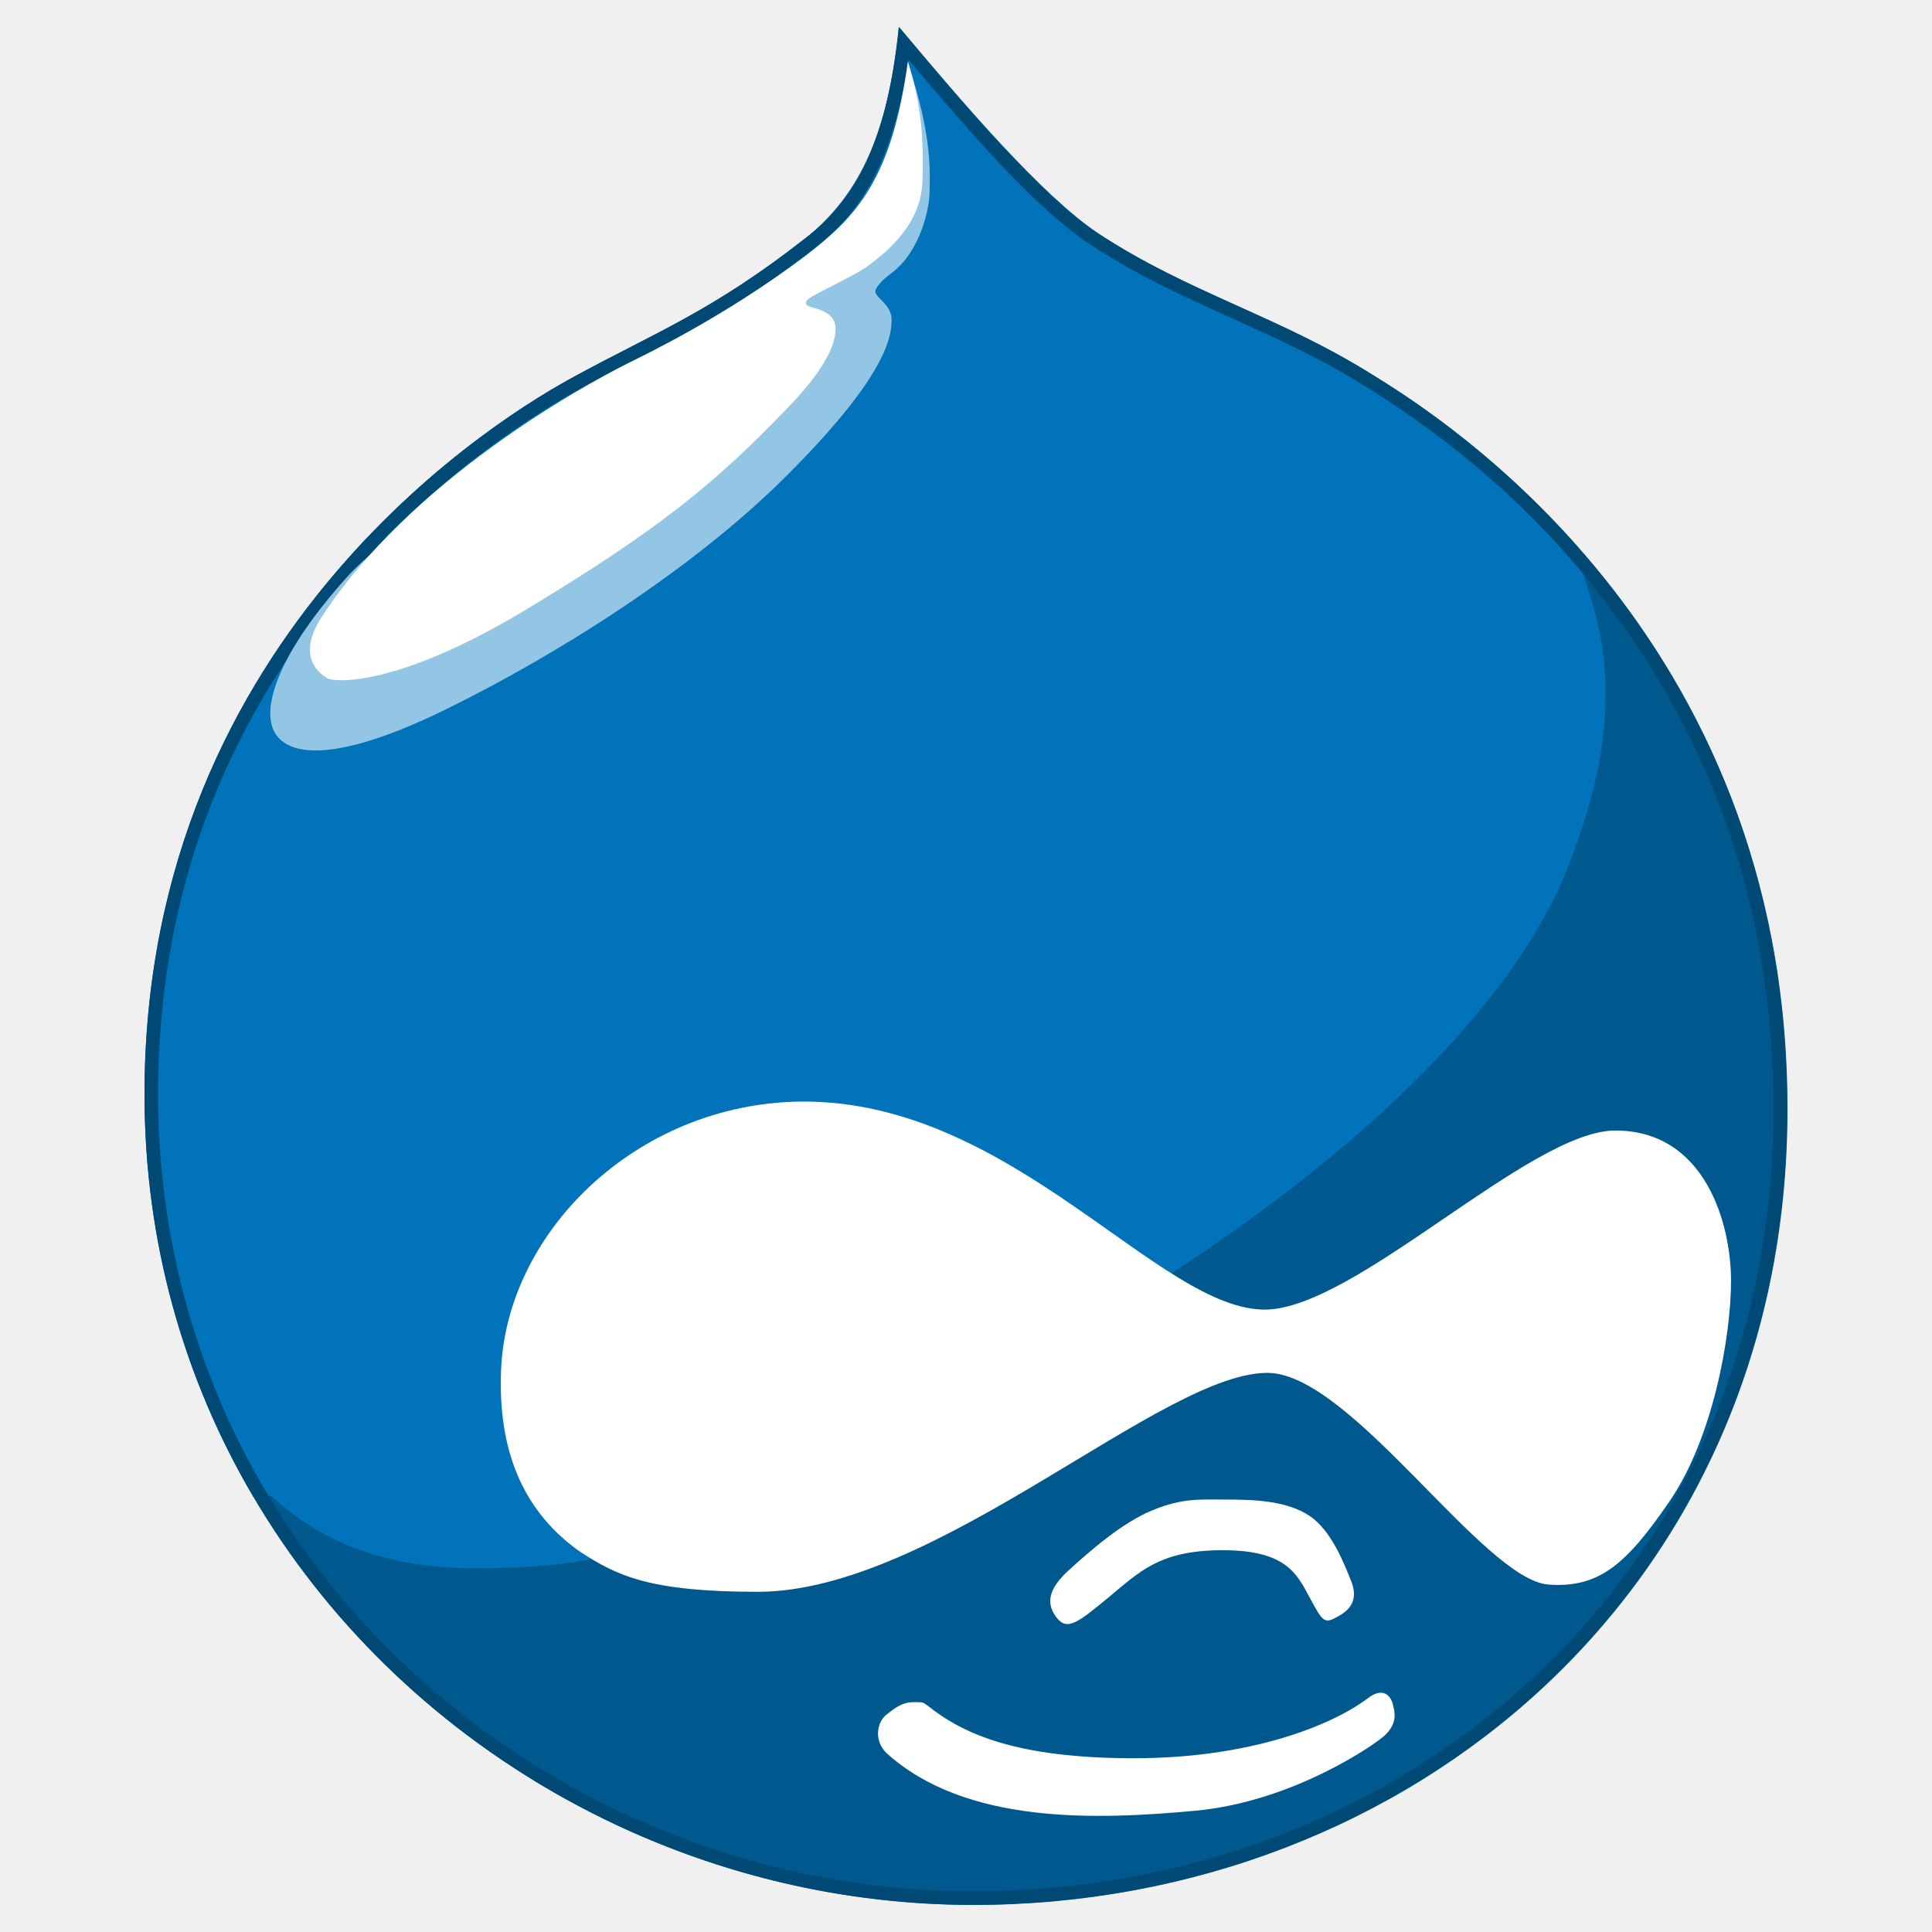
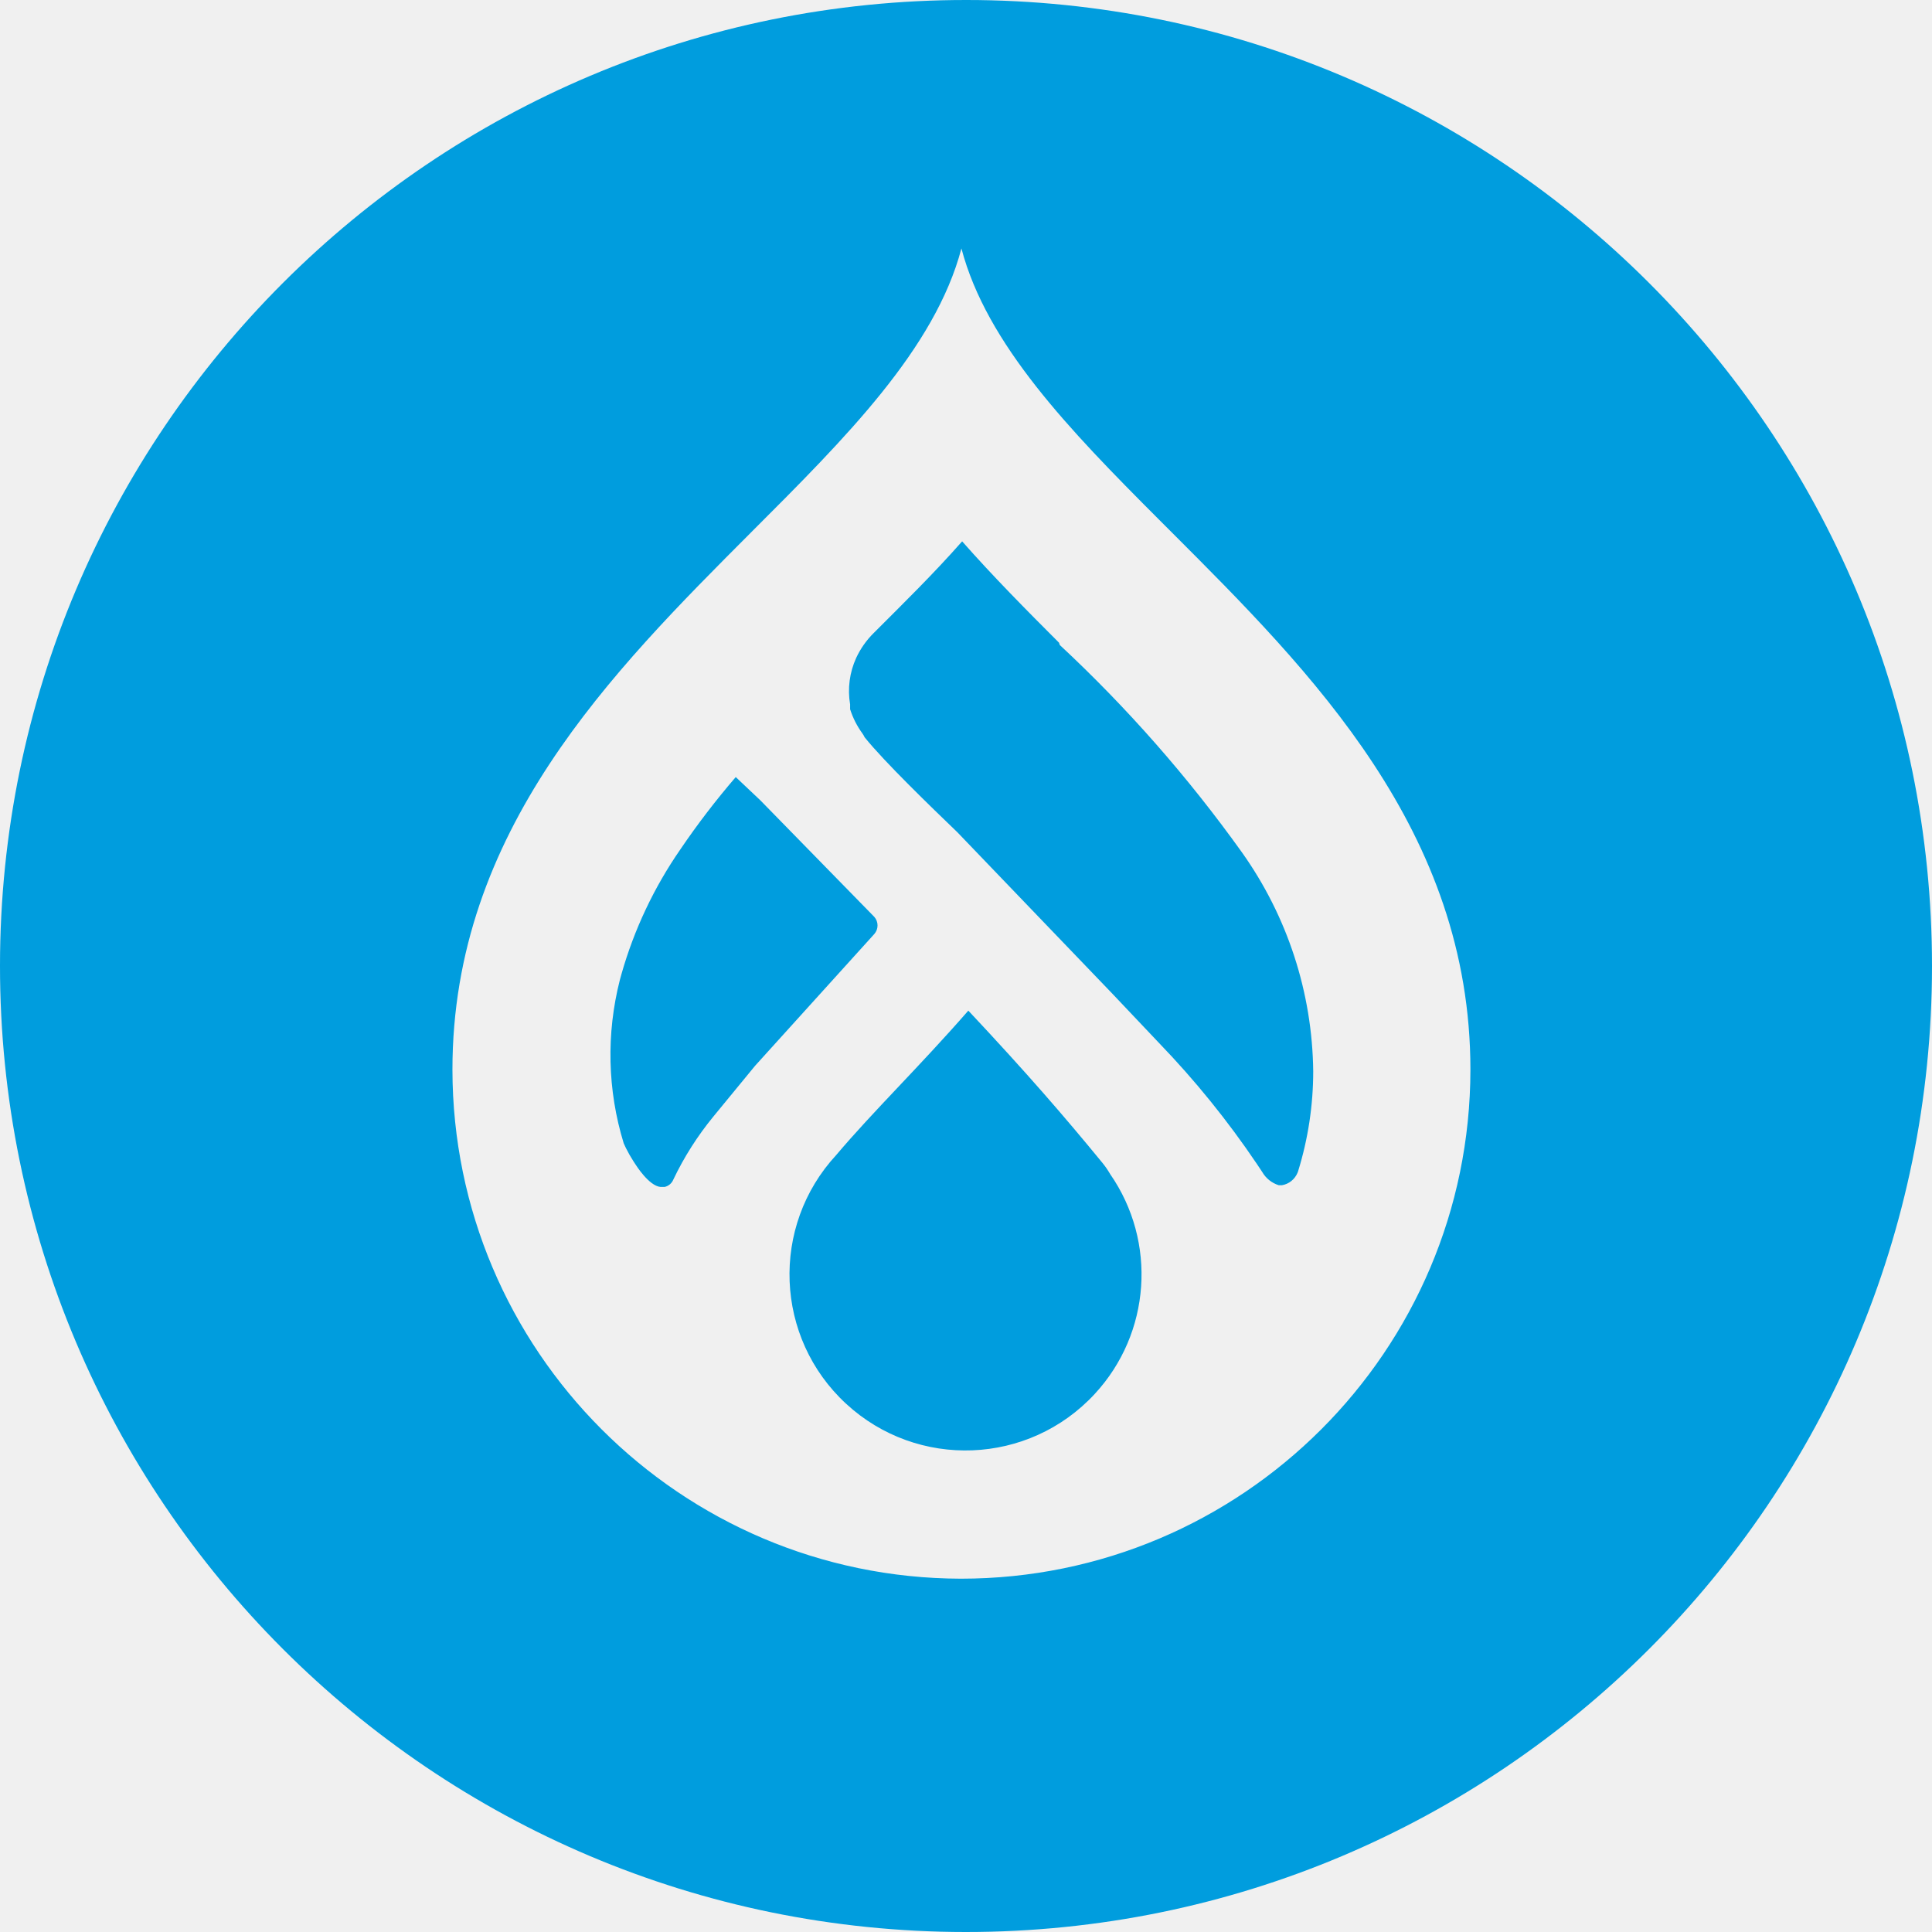
- <svg xmlns="http://www.w3.org/2000/svg" viewBox="0 0 128 128">
-   <path fill="#00598E" d="M91.1 24.935c-6.352-3.956-12.345-5.513-18.337-9.469-3.716-2.516-8.869-8.51-13.185-13.663-.838 8.27-3.355 11.625-6.231 14.022-6.112 4.795-9.948 6.232-15.222 9.109C33.69 27.212 9.601 41.595 9.601 72.516c0 30.923 26.008 53.694 54.892 53.694 28.886 0 53.934-20.974 53.934-52.734-.001-31.762-23.491-46.143-27.327-48.541z" />
-   <path fill="#fff" d="M81.365 99.35c1.917 0 3.955.119 5.394 1.079 1.438.958 2.277 3.116 2.756 4.314.479 1.199 0 1.917-.959 2.396-.838.48-.958.24-1.797-1.317-.839-1.558-1.559-3.117-5.753-3.117-4.195 0-5.514 1.439-7.551 3.117-2.038 1.678-2.757 2.277-3.476 1.317-.719-.958-.479-1.917.839-3.116s3.476-3.116 5.513-3.955c2.038-.838 3.117-.718 5.034-.718zM61.47 113.013c2.397 1.917 5.992 3.475 13.663 3.475s13.063-2.157 15.461-3.954c1.079-.84 1.558-.12 1.678.359.12.479.36 1.199-.479 2.037-.599.6-6.112 4.435-12.584 5.034-6.473.599-15.221.959-20.495-3.835-.839-.839-.599-2.037 0-2.516.6-.479 1.079-.84 1.798-.84s.598-.001.958.24z" />
-   <path fill="#0073BA" d="M32.106 103.903c9.108-.119 10.786-1.678 18.816-5.273 43.387-19.416 51.416-37.153 52.975-41.229 1.558-4.076 3.835-10.667 1.438-17.979a66.4 66.4 0 01-1.045-3.456c-5.765-6.447-11.489-9.965-13.218-11.045-6.232-3.955-12.345-5.513-18.338-9.468-3.715-2.397-8.868-8.51-13.183-13.663-.84 8.269-3.236 11.746-6.233 14.022-6.112 4.795-9.947 6.233-15.221 9.109-4.433 2.397-28.523 16.66-28.523 47.581 0 9.873 2.651 18.915 7.201 26.649l1.188-.042c2.517 2.278 6.473 4.914 14.143 4.794z" />
-   <path fill="#004975" d="M91.073 24.922c-6.232-3.955-12.345-5.513-18.338-9.468-3.715-2.397-8.868-8.51-13.183-13.663-.84 8.269-3.236 11.746-6.233 14.022-6.112 4.795-9.947 6.233-15.221 9.109-4.434 2.396-28.524 16.659-28.524 47.58 0 9.873 2.651 18.915 7.201 26.649 9.7 16.492 28.028 27.044 47.69 27.044 28.885 0 53.934-20.974 53.934-52.735 0-17.441-7.084-29.641-14.108-37.494-5.765-6.446-11.489-9.964-13.218-11.044zm14.569 14.03c7.868 9.838 11.859 21.448 11.859 34.509 0 7.58-1.444 14.739-4.291 21.281a48.926 48.926 0 01-11.559 16.34c-9.823 9.168-23.029 14.216-37.186 14.216-7.003 0-13.875-1.338-20.427-3.977a54.728 54.728 0 01-17.232-11.029c-10.533-9.955-16.334-23.375-16.334-37.789 0-12.837 4.167-24.244 12.386-33.905 6.278-7.379 13.049-11.469 15.668-12.885a152.775 152.775 0 013.618-1.898c3.616-1.856 7.032-3.609 11.73-7.295 2.505-1.903 5.174-4.919 6.31-12.576 3.96 4.708 8.554 10 12.064 12.264 3.116 2.058 6.312 3.499 9.403 4.892 2.923 1.319 5.947 2.682 8.938 4.581l.113.07c8.748 5.46 13.407 11.286 14.94 13.201z" />
-   <path fill="#93C5E4" d="M60.151 4.187c1.678 4.914 1.438 7.431 1.438 8.51s-.6 3.956-2.518 5.393c-.839.6-1.078 1.079-1.078 1.199 0 .479 1.078.839 1.078 1.917 0 1.319-.599 3.956-6.951 10.308-6.353 6.352-15.461 11.985-22.532 15.46-7.071 3.476-10.427 3.237-11.386 1.559-.959-1.678.359-5.393 4.794-10.307 4.435-4.915 18.457-11.986 18.457-11.986l17.499-12.224.958-4.675" />
-   <path fill="#fff" d="M60.151 4.067c-1.079 7.911-3.476 10.308-6.712 12.824-5.394 4.076-10.667 6.592-11.865 7.191-3.116 1.558-14.382 7.791-20.255 16.78-1.798 2.756 0 3.835.359 4.074.36.24 4.435.719 13.184-4.554 8.75-5.274 12.585-8.39 17.499-13.544 2.637-2.756 2.996-4.314 2.996-5.034 0-.838-.6-1.198-1.558-1.438-.48-.12-.6-.36 0-.719.599-.359 3.115-1.558 3.715-2.037.6-.479 3.476-2.396 3.596-5.513.119-3.116-.12-5.274-.959-8.03zM33.185 91.199c.12-9.349 8.869-18.098 19.896-18.218 14.022-.119 23.73 13.903 30.802 13.783 5.991-.118 17.497-11.864 23.131-11.864 5.992 0 7.671 6.232 7.671 9.948 0 3.715-1.199 10.427-4.076 14.621-2.876 4.196-4.674 5.753-8.029 5.513-4.314-.359-12.944-13.783-18.458-14.022-6.95-.24-22.053 14.501-33.918 14.501-7.19 0-9.348-1.078-11.745-2.637-3.597-2.515-5.394-6.351-5.274-11.625z" />
-   <path d="M105.336 39.423c2.396 7.311.119 13.903-1.438 17.979-1.559 4.075-9.588 21.813-52.975 41.229-8.03 3.595-9.708 5.154-18.816 5.273-7.671.12-11.626-2.516-14.143-4.793l-1.188.042c9.7 16.492 28.028 27.044 47.69 27.044 28.885 0 53.934-20.974 53.934-52.735 0-17.441-7.084-29.641-14.108-37.494.243.91.581 2.044 1.044 3.455z" fill="none" />
+ <svg xmlns="http://www.w3.org/2000/svg" width="256px" height="256px" viewBox="0 0 256 256" version="1.1" preserveAspectRatio="xMidYMid">
+   <g>
+     <path d="M128.048,7.3783408e-06 C198.722,0.024 256,57.326 256,128 L256,128 L256,128.048 C255.976,198.734 198.651,256.024 127.953,256 C57.266,255.976 -0.024,198.639 7.3783408e-06,127.953 C0.024,57.266 57.349,-0.024 128.048,7.3783408e-06 Z M127.394,32.92 C123.879,46.222 112.027,58.038 99.616,70.449 C81.054,89.058 59.95,110.115 59.95,141.741 C59.998,178.936 90.115,209.09 127.311,209.185 C164.578,209.185 194.803,178.996 194.838,141.741 C194.838,110.115 173.794,89.07 155.172,70.449 L155.172,70.449 L153.509,68.785 C141.716,56.978 130.741,45.637 127.394,32.92 Z M128.309,133.914 C136.052,142.168 140.969,147.857 146.063,154.068 C146.444,154.531 146.788,155.03 147.097,155.564 C153.332,164.554 152.488,176.668 145.066,184.696 C136.325,194.161 121.575,194.743 112.11,186.003 C102.645,177.262 102.063,162.512 110.803,153.047 C115.768,147.18 121.765,141.408 128.309,133.914 Z M97.49,102.965 L100.744,106.041 L115.851,121.492 C116.421,122.145 116.421,123.107 115.851,123.76 L115.851,123.76 L100.056,141.218 L94.533,147.94 C92.431,150.505 90.65,153.296 89.225,156.289 C89.023,156.788 88.595,157.156 88.073,157.274 L88.073,157.274 L87.515,157.274 C85.983,157.144 84.225,154.317 84.225,154.317 L84.225,154.317 L83.946,153.894 C83.581,153.325 83.246,152.74 82.942,152.132 L82.942,152.132 L82.645,151.491 C80.484,144.46 80.318,136.966 82.135,129.841 L82.135,129.841 L82.339,129.1 C84.016,123.185 86.663,117.576 90.175,112.514 C92.431,109.188 94.878,106.006 97.49,102.965 L97.49,102.965 Z M127.489,71.731 C131.515,76.304 136.052,80.888 140.327,85.163 L140.327,85.163 L140.422,85.46 C149.365,93.785 157.441,102.989 164.554,112.929 C170.587,121.409 173.889,131.527 174.008,141.942 C174.008,146.444 173.331,150.909 172.001,155.208 L172.001,155.208 L171.935,155.385 C171.577,156.257 170.798,156.893 169.863,157.049 L169.863,157.049 L169.436,157.049 C168.509,156.752 167.737,156.134 167.25,155.291 L167.25,155.291 L166.534,154.216 C162.683,148.503 158.341,143.141 153.557,138.178 L153.557,138.178 L147.394,131.67 L126.848,110.269 C123.38,106.932 117.181,100.946 114.568,97.692 C114.485,97.514 114.39,97.348 114.271,97.182 C113.559,96.208 113.012,95.127 112.644,93.975 L112.644,93.975 L112.644,93.334 C112.288,91.244 112.573,89.094 113.452,87.17 C114.022,85.947 114.806,84.831 115.768,83.881 C119.746,79.902 123.725,76.007 127.489,71.731 Z" fill="#009DDE" />
+   </g>
</svg>
